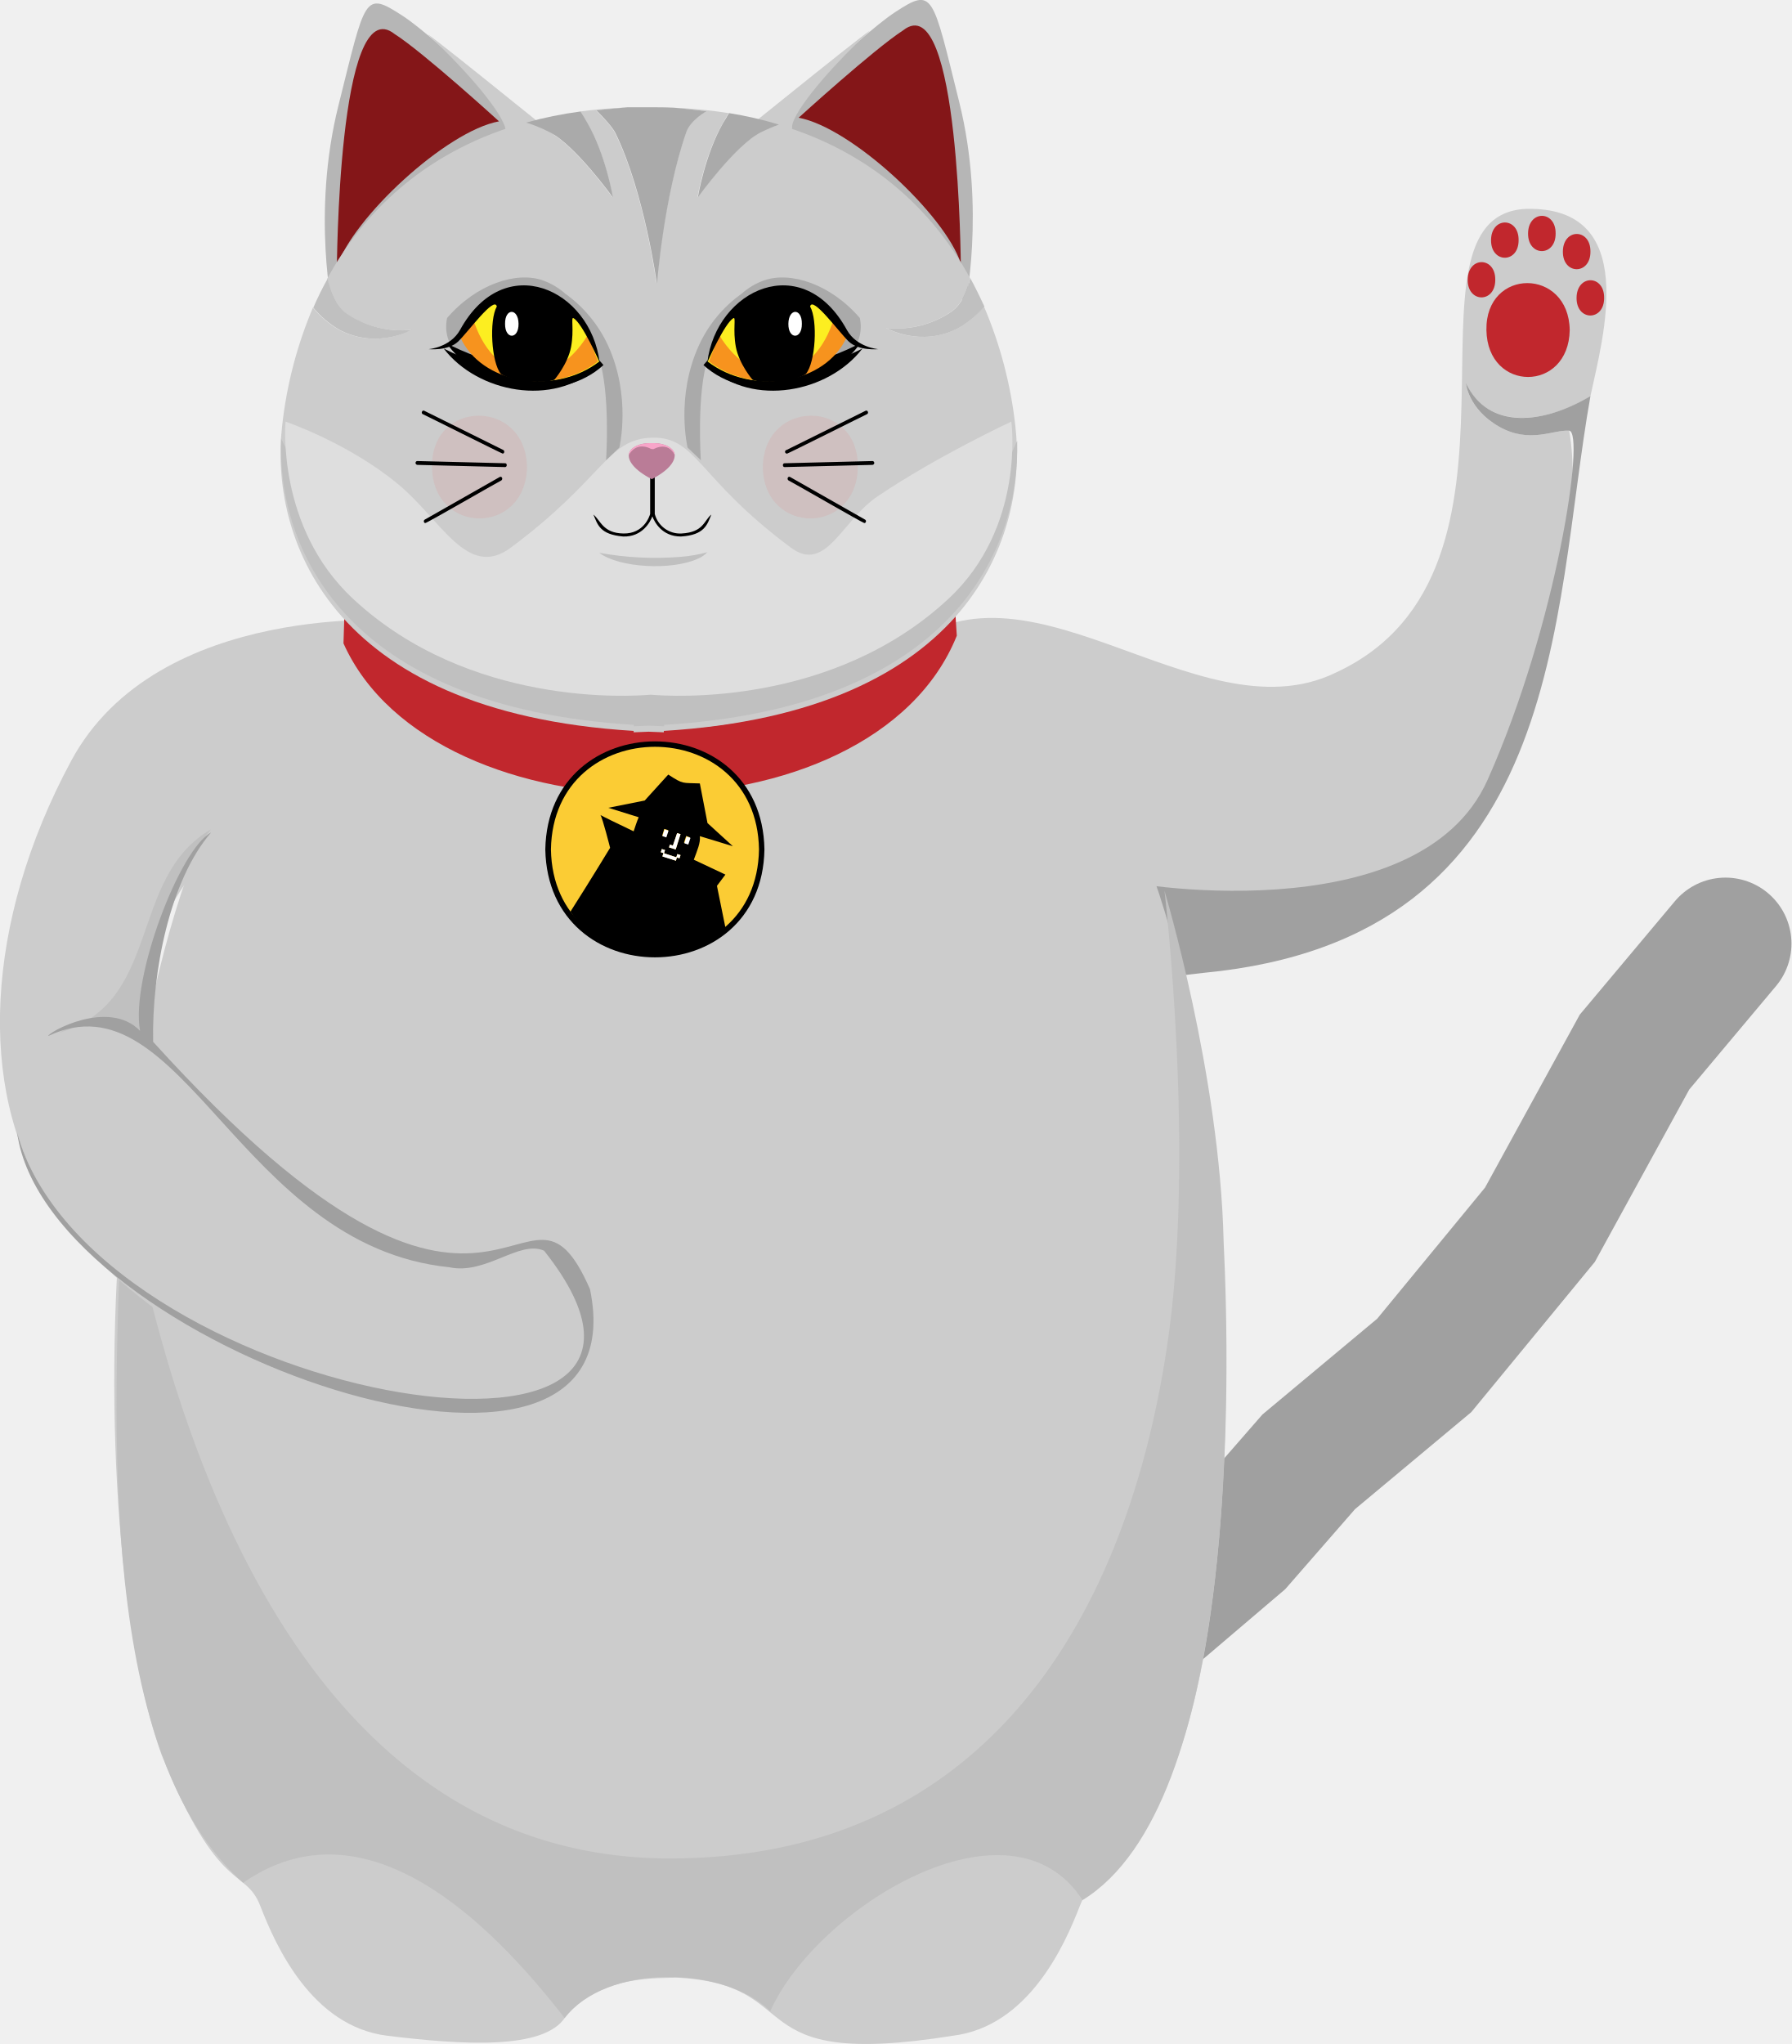
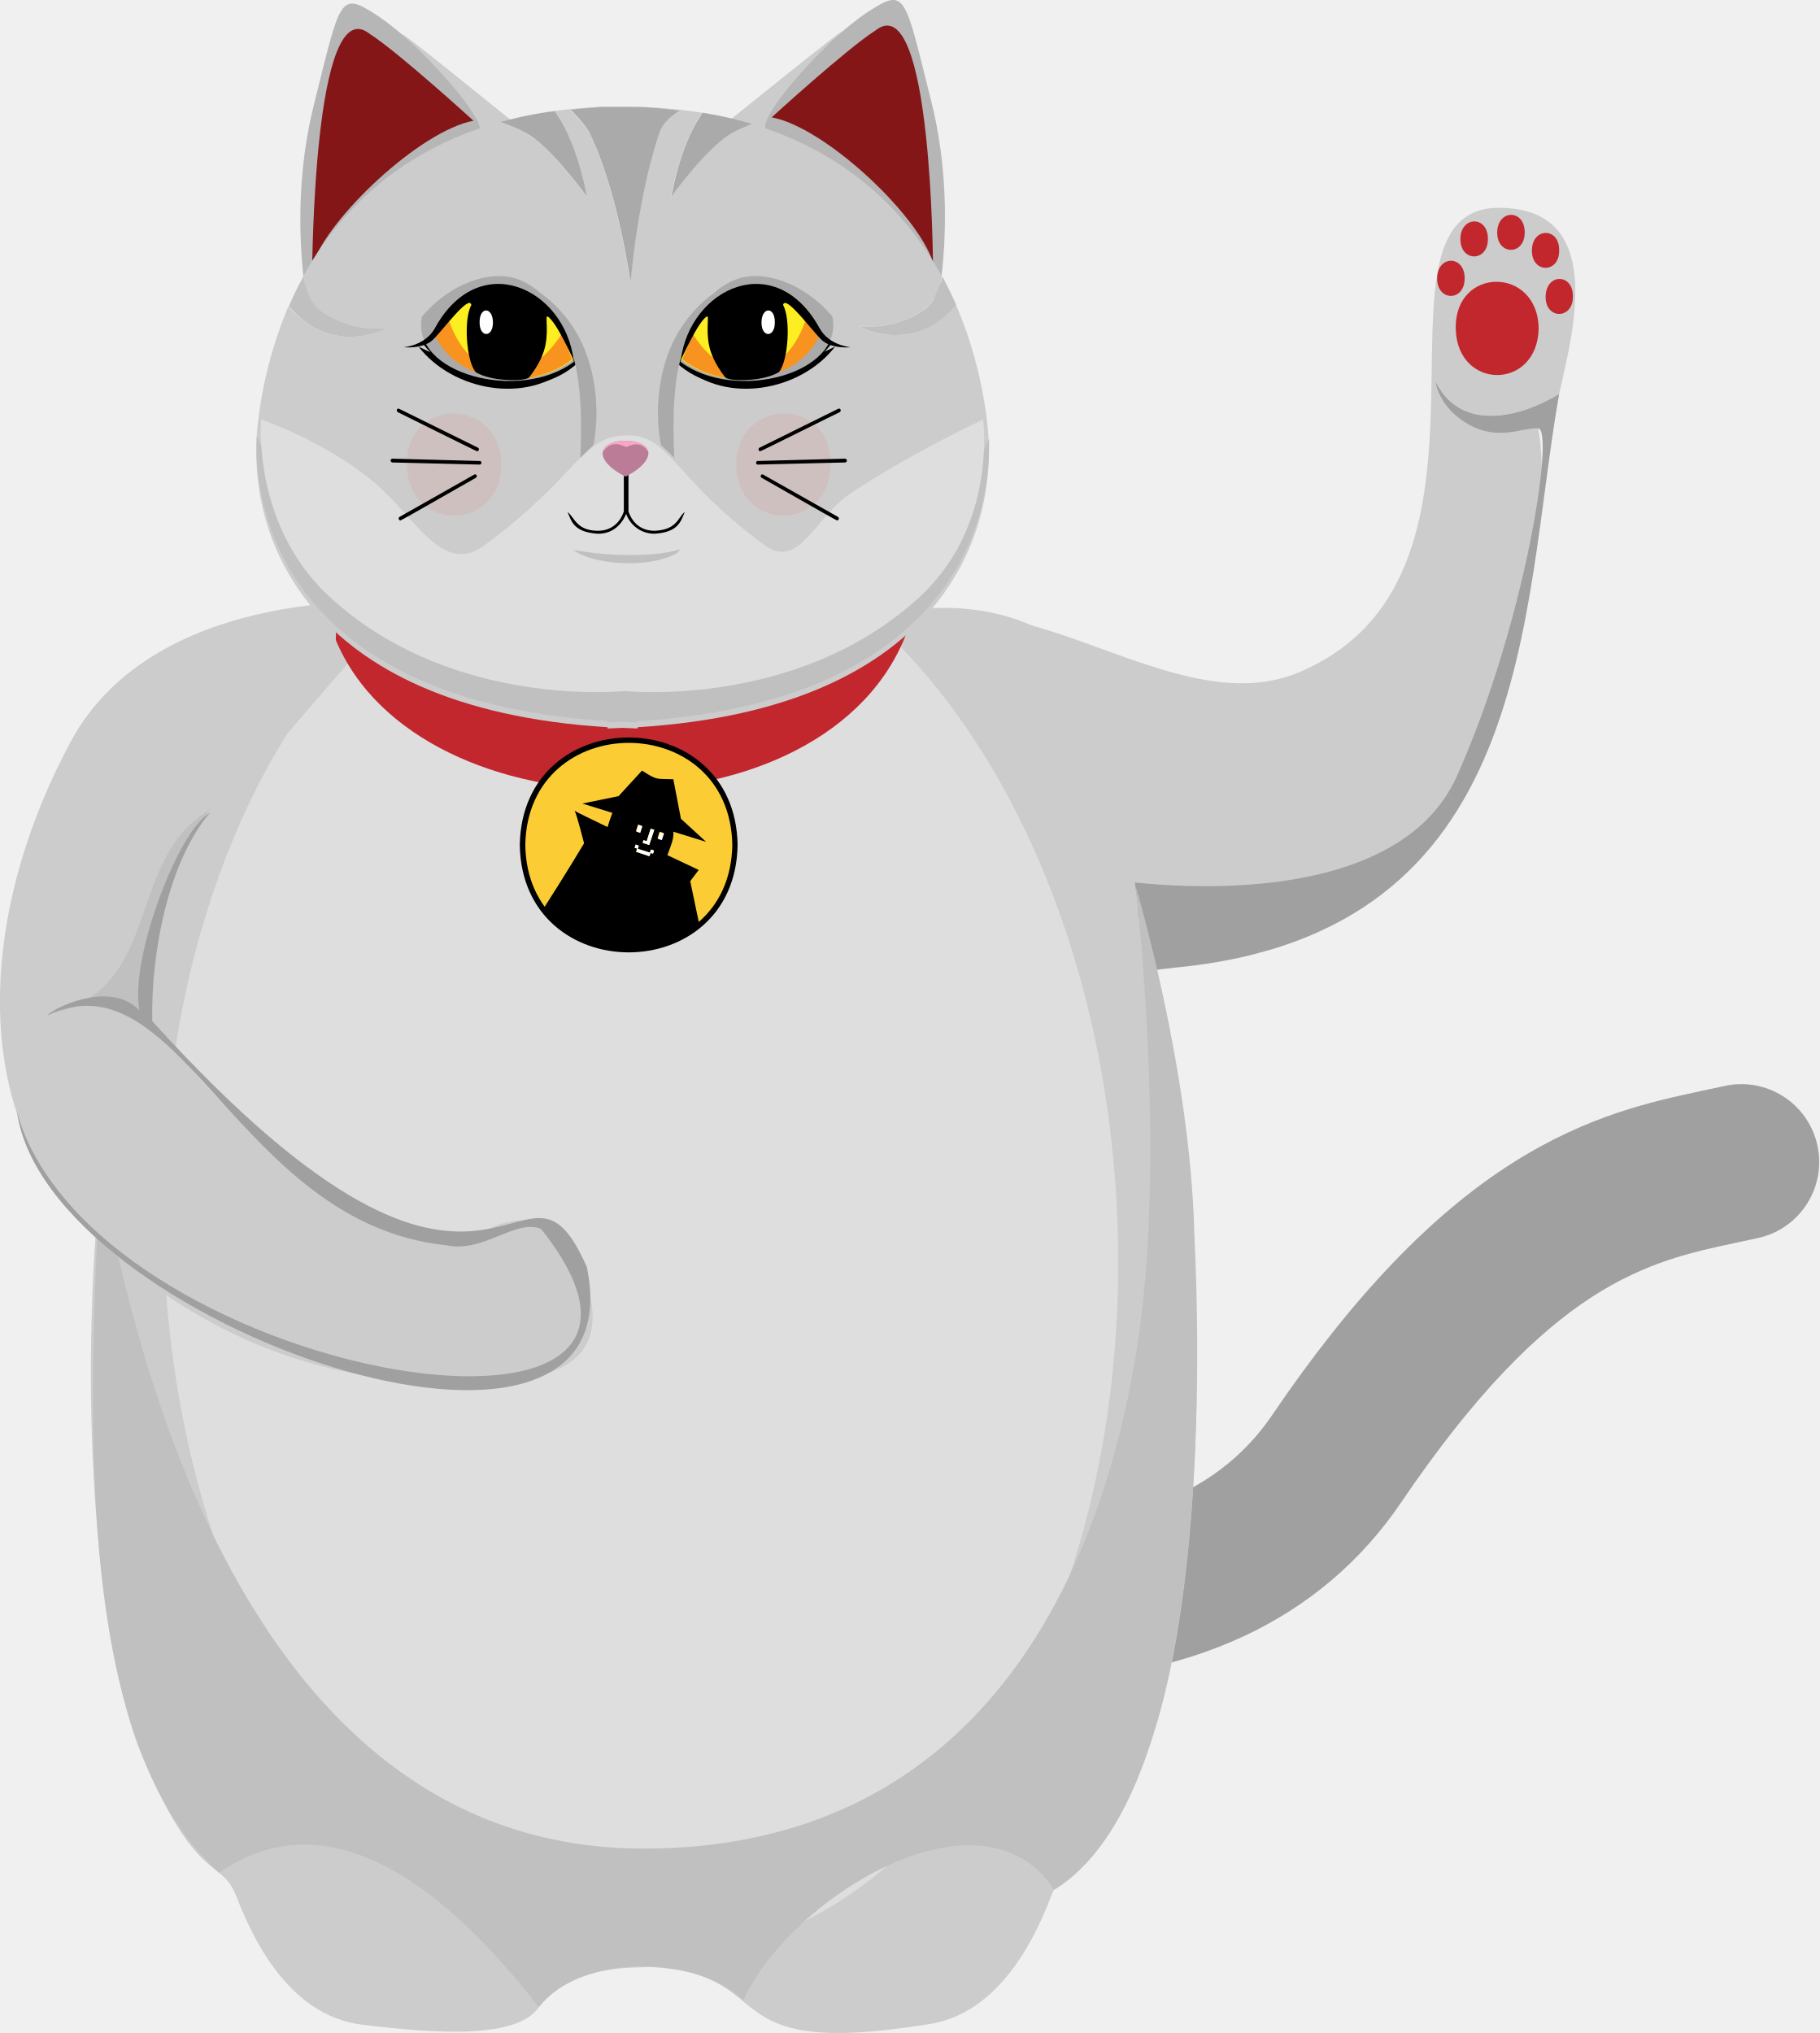
- <svg xmlns="http://www.w3.org/2000/svg" viewBox="0 0 890.3 1015.7">
+ <svg xmlns="http://www.w3.org/2000/svg" viewBox="0 0 860.3 961.4">
  <g id="tail">
-     <polyline points="411.9 909.9 479.8 872 547.7 824.1 615.6 766.3 650.4 726.4 707.8 678.5 765.3 608.6 812.3 522.8 857.5 468.9" style="fill: none;stroke: #a0a0a0;stroke-linecap: round;stroke-miterlimit: 10;stroke-width: 65.595px" />
+     <path d="M639.7,822.1c-10.6,0-21.5-.4-32.7-1.4-68.4-6-125.1-28.4-127.5-29.4a36.8,36.8,0,0,1,27.3-68.4c1.3.6,50.7,19.8,108.2,24.6,69.6,5.7,118.6-11.6,145.6-51.4,38-56,75.4-95.2,114.3-119.7,35.4-22.3,65.5-28.7,89.7-33.9l9.8-2.1a36.8,36.8,0,1,1,16.3,71.8L980,614.5c-41.2,8.8-87.8,18.7-158.4,122.9C783.7,793.2,721.3,822.1,639.7,822.1Z" transform="translate(-159.1 -26.8)" style="fill: #a0a0a0" />
  </g>
  <g id="wave_arm">
    <g>
      <g>
-         <path d="M879.8,112.7c-69.1,3.1,15.1,180-94.7,230.5-69.7,33.8-157.7-69.3-220.5-6.5,0,0-15.1-9.6-4.9,43.6s12.1,119.1,12.1,119.1,163.9-12.9,176.4-15.3l-9.6-25.3c133,34.6,173.9-177.2,162.6-235.9-8.1-.5-19.6,6.7-35-2.1s-16.3-21.6-16.3-21.6c10.8,23.6,39.3,20.4,61.9,6.5C918.1,176.3,936.6,111.3,879.8,112.7Z" transform="translate(-121.4 -8.9)" style="fill: #ccc" />
-         <path d="M849.9,199.2s1,12.8,16.3,21.6,26.9,1.6,35,2.1-6,96.1-40.5,173.5-183.8,51.2-182.8,49.7L607.6,442l3.6,62.8,108.6-12.5c180.4-17.3,172.6-177.4,192-286.6C888.6,219.6,861.1,222.9,849.9,199.2Z" transform="translate(-121.4 -8.9)" style="fill: #a0a0a0" />
+         <path d="M866.2,125.1c-65.4,3,14.3,170.4-89.6,218.2-66,32-149.4-65.6-208.8-6.2,0,0-14.3-9.1-4.6,41.3s11.4,112.7,11.4,112.7,155.2-12.2,167-14.4l-9.1-24c125.9,32.8,164.7-167.7,154-223.3-7.7-.5-18.6,6.3-33.2-2S837.9,207,837.9,207c10.2,22.3,37.1,19.3,58.5,6.1C902.5,185.3,920,123.8,866.2,125.1Z" transform="translate(-159.1 -26.8)" style="fill: #ccc" />
+         <path d="M837.9,207s.9,12.1,15.4,20.4,25.5,1.5,33.2,2-5.7,91-38.4,164.3-174,48.4-173.1,47l-66.4-3.9,3.4,59.4,102.7-11.8c170.8-16.3,163.4-167.9,181.7-271.3C874.6,226.3,848.4,229.4,837.9,207Z" transform="translate(-159.1 -26.8)" style="fill: #a0a0a0" />
      </g>
-       <path d="M901.5,172.9c-.5,31.1-40.9,31.1-41.4,0S901,141.8,901.5,172.9Z" transform="translate(-121.4 -8.9)" style="fill: #c1272d" />
-       <path d="M864.5,147.9c.1,11.7-13.8,11.7-13.7,0S864.6,136.3,864.5,147.9Z" transform="translate(-121.4 -8.9)" style="fill: #c1272d" />
-       <path d="M876.1,128.2c.1,11.7-13.8,11.7-13.7,0S876.2,116.6,876.1,128.2Z" transform="translate(-121.4 -8.9)" style="fill: #c1272d" />
-       <path d="M894.5,124.9c.1,11.7-13.8,11.7-13.7,0S894.6,113.3,894.5,124.9Z" transform="translate(-121.4 -8.9)" style="fill: #c1272d" />
-       <path d="M911.8,133.9c.1,11.7-13.8,11.7-13.7,0S911.9,122.3,911.8,133.9Z" transform="translate(-121.4 -8.9)" style="fill: #c1272d" />
-       <path d="M918.6,156.9c.1,11.7-13.8,11.7-13.7,0S918.7,145.3,918.6,156.9Z" transform="translate(-121.4 -8.9)" style="fill: #c1272d" />
+       <path d="M886.7,182.1c-.5,29.4-38.7,29.4-39.2,0S886.3,152.7,886.7,182.1Z" transform="translate(-159.1 -26.8)" style="fill: #c1272d" />
+       <path d="M851.7,158.4c.1,11.1-13.1,11.1-13,0S851.8,147.4,851.7,158.4Z" transform="translate(-159.1 -26.8)" style="fill: #c1272d" />
+       <path d="M862.7,139.8c.1,11-13.1,11-13,0S862.8,128.7,862.7,139.8Z" transform="translate(-159.1 -26.8)" style="fill: #c1272d" />
+       <path d="M880.1,136.7c.1,11-13.1,11-13,0S880.2,125.6,880.1,136.7Z" transform="translate(-159.1 -26.8)" style="fill: #c1272d" />
+       <path d="M896.4,145.2c.2,11-13,11-12.9,0S896.6,134.2,896.4,145.2Z" transform="translate(-159.1 -26.8)" style="fill: #c1272d" />
+       <path d="M902.9,167c.1,11-13.1,11-12.9,0S903,155.9,902.9,167Z" transform="translate(-159.1 -26.8)" style="fill: #c1272d" />
    </g>
  </g>
  <g id="body">
-     <g>
-       <path d="M457.3,991.6c66.8,3.2,29,46.2,137.6,28.9,37.5-4.6,55.5-44.7,63.1-64.4s20.5-4.6,49.1-75.5c42.5-117.8,34.7-470.2-86-544.5-37.5-28.6-165-7.3-172.6-9.9,0,0-131.6-16.4-160.9,9.9-120.5,74.5-128.5,426.5-86,544.5,28.7,70.9,41.6,55.8,49.2,75.5s25.6,59.8,63.1,64.4,77.9,7.1,88.4-9.2C419.4,989.5,451,992.2,457.3,991.6Z" transform="translate(-121.4 -8.9)" style="fill: #ccc" />
-       <path d="M729.5,625.7c-1.9-82.7-29.4-174.2-29.4-174.2s15.7,131.7,1.2,227c-21.5,142.1-95.7,253.9-246.9,253.9C273.3,932.4,207,727.6,183,592.7c-7,134.1-11.5,288.2,59.2,351.8C303.1,902.3,365,964,402,1011.7c20.8-27,78.9-26.3,102.2-3.4,22.7-51.1,119.2-110.9,155.2-55.2C736.6,905.7,732.9,695.7,729.5,625.7Z" transform="translate(-121.4 -8.9)" style="fill: silver" />
-     </g>
+     <path d="M687.8,398.3c-4.2-15.5-6-52.6-22.7-65.2C626.8,304.4,581,317,581,317l7,7.8c-49.4-7.6-124.5,4.3-130,2.4,0,0-124.7-15.6-152.3,9.3C191.6,407.1,184,740.3,224.2,851.9c27.2,67.2,39.4,52.9,46.6,71.5S295,980,330.5,984.3s73.7,6.8,83.7-8.7c16.2-20.5,46.1-18,52.1-18.6,63.2,3.1,27.4,43.7,130.2,27.3,35.5-4.3,52.5-42.2,59.7-60.9s19.4-4.3,46.6-71.5c28-77.7,32.9-263.4-5.5-392.6C698.3,457.9,690.7,409.1,687.8,398.3Z" transform="translate(-159.1 -26.8)" style="fill: #ccc" />
+     <ellipse cx="461.6" cy="611.9" rx="225.6" ry="340.6" transform="translate(-183.9 -7.3) rotate(-2.4)" style="fill: #dedede" />
+     <path d="M723.9,610.7c-1.8-78.3-27.8-164.9-27.8-164.9s14.8,124.7,1.2,214.9C676.9,795.1,606.7,901,463.5,901c-171.4,0-234.1-193.9-256.9-321.5-6.6,126.9-10.9,272.7,56.1,332.9,57.6-39.9,116.2,18.5,151.2,63.6,19.7-25.5,74.7-24.9,96.7-3.2,21.6-48.3,112.8-104.9,147-52.3C730.6,875.7,727.1,676.9,723.9,610.7Z" transform="translate(-159.1 -26.8)" style="fill: silver" />
    <g>
      <g>
-         <path d="M322.4,317.3s-122.6-10.4-165.7,69.8-46.2,163.5-12.4,216.1,103,96.5,176.7,102.4,104.9-4.2,94.5-45.1-35.9-38.3-54.8-27.8-76.9-18.4-116-53.8-48.2-58.5-48.2-58.5-2.6-31.5,9.1-59.1S322.4,317.3,322.4,317.3Z" transform="translate(-121.4 -8.9)" style="fill: #ccc" />
-         <path d="M150.6,522.1c51.8-14.8,34-76.9,75.7-101.1-26.4,31.4-31.5,65.8-31.7,104.7C185.3,509,161.2,516.2,150.6,522.1Z" transform="translate(-121.4 -8.9)" style="fill: silver" />
-         <path d="M414.6,649.5c-33.5-76.5-43.1,69.1-217.1-122.9-.7-34.9,8.4-80.5,28.8-104-15.4,7.9-40.1,72.3-35.3,98.5-15.9-16.2-46.1,1.1-45.6,2.6,66.4-31.5,94.8,104.2,199.2,114.9,18.2,4,34.9-13.7,47.2-8.2,102.7,129.5-225.4,74.4-261.9-58.7C144.5,678.7,441.7,779.7,414.6,649.5Z" transform="translate(-121.4 -8.9)" style="fill: #a0a0a0" />
+         <path d="M349.3,311.6s-116.1-9.8-156.8,66-43.8,154.8-11.7,204.6,97.5,91.4,167.2,97,99.3-4,89.5-42.8-34-36.2-51.9-26.2-72.8-17.5-109.8-51-45.6-55.4-45.6-55.4-2.5-29.8,8.6-55.9S349.3,311.6,349.3,311.6Z" transform="translate(-159.1 -26.8)" style="fill: #ccc" />
+         <path d="M186.8,505.4c48.9-13.9,32.1-72.8,71.6-95.7-25,29.8-29.9,62.3-30.1,99.2C219.5,493.1,196.7,499.8,186.8,505.4Z" transform="translate(-159.1 -26.8)" style="fill: silver" />
+         <path d="M436.6,626c-31.7-72.4-40.8,65.4-205.5-116.3-.7-33.1,8-76.2,27.3-98.5-14.6,7.5-38,68.5-33.4,93.3-15.1-15.3-43.7,1-43.2,2.4,62.8-29.7,89.7,98.7,188.5,108.8,17.3,3.8,33.1-12.9,44.7-7.7,97.2,122.5-213.3,70.4-247.9-55.6C181,653.6,462.3,749.3,436.6,626Z" transform="translate(-159.1 -26.8)" style="fill: #a0a0a0" />
      </g>
-       <path d="M410.6,279.1Zm0,0Z" transform="translate(-121.4 -8.9)" />
+       <path d="M432.8,275.4h0Zm0,0Z" transform="translate(-159.1 -26.8)" />
    </g>
  </g>
  <g id="head">
-     <path d="M450.6,384.6Z" transform="translate(-121.4 -8.9)" style="fill: #b6b6b6" />
-     <path d="M293.1,296.8l-1,31.8c44.7,99.9,262.5,101.2,304.8-3.8L595,295.4C540.9,399.5,354.2,393.1,293.1,296.8Z" transform="translate(-121.4 -8.9)" style="fill: #c1272d" />
+     <path d="M459.9,382.5Z" transform="translate(-159.1 -26.8)" style="fill: #b6b6b6" />
+     <path d="M318.7,299.3l-.8,30.2c39.6,94.5,232.5,95.7,270-3.6l-1.7-27.8C538.3,396.6,372.9,390.5,318.7,299.3Z" transform="translate(-159.1 -26.8)" style="fill: #c1272d" />
    <g>
-       <path d="M286.9,163.8s-10.8-48.6,2.7-102.5,12.6-57.1,31.8-44.6,66.1,60,66.1,60C346.9,68.7,296.1,128.5,286.9,163.8Z" transform="translate(-121.4 -8.9)" style="fill: #b6b6b6" />
-       <path d="M288.8,141.6c.1,3.9.2-138.4,28.7-115.8,14.3,9.1,51.9,43.4,51.9,43.4C343.1,74,296.5,117.4,288.8,141.6Z" transform="translate(-121.4 -8.9)" style="fill: #841618" />
-       <path d="M396.9,76s-21.7,11.8-26.7,14.1,4.5-10.9,2.1-18.3c-3.4-10.3-23.9-32.6-36.7-44.2S396.9,76,396.9,76Z" transform="translate(-121.4 -8.9)" style="fill: #ccc" />
-       <path d="M600.8,162.1s10.7-48.7-2.7-102.5S585.4,2.4,566.3,14.9,500.2,75,500.2,75C540.8,67,591.6,126.8,600.8,162.1Z" transform="translate(-121.4 -8.9)" style="fill: #b6b6b6" />
-       <path d="M598.9,139.8c-.1,4-.3-138.4-28.7-115.8-14.3,9.2-51.9,43.4-51.9,43.4C544.6,72.3,591.1,115.7,598.9,139.8Z" transform="translate(-121.4 -8.9)" style="fill: #841618" />
-       <path d="M490.7,74.2s21.8,11.9,26.7,14.2-4.4-10.9-2-18.4c3.4-10.3,23.8-32.5,36.7-44.2S490.7,74.2,490.7,74.2Z" transform="translate(-121.4 -8.9)" style="fill: #ccc" />
+       <path d="M305,173.5s-10.2-46.1,2.5-97,12-54.1,30.1-42.3S400.2,91,400.2,91C361.7,83.5,313.7,140.1,305,173.5Z" transform="translate(-159.1 -26.8)" style="fill: #b6b6b6" />
+       <path d="M306.7,152.4c.2,3.8.3-131,27.2-109.6C347.5,51.5,383,83.9,383,83.9,358.1,88.5,314.1,129.6,306.7,152.4Z" transform="translate(-159.1 -26.8)" style="fill: #841618" />
+       <path d="M409.1,90.4s-20.6,11.1-25.2,13.3,4.2-10.3,1.9-17.4c-3.2-9.7-22.6-30.7-34.8-41.8S409.1,90.4,409.1,90.4Z" transform="translate(-159.1 -26.8)" style="fill: #ccc" />
+       <path d="M602.1,171.8s10.2-46-2.6-97-11.9-54.1-30.1-42.3-62.5,56.9-62.5,56.9C545.3,81.8,593.4,138.4,602.1,171.8Z" transform="translate(-159.1 -26.8)" style="fill: #b6b6b6" />
+       <path d="M600.3,150.8c-.1,3.7-.2-131-27.2-109.6C559.6,49.8,524,82.3,524,82.3,548.9,86.8,592.9,127.9,600.3,150.8Z" transform="translate(-159.1 -26.8)" style="fill: #841618" />
+       <path d="M497.9,88.7s20.6,11.2,25.3,13.4-4.3-10.4-1.9-17.4c3.2-9.8,22.5-30.8,34.7-41.8S497.9,88.7,497.9,88.7Z" transform="translate(-159.1 -26.8)" style="fill: #ccc" />
    </g>
-     <path d="M610.4,161.2a46.4,46.4,0,0,1-12.7,10.7c-18.9,9.9-35.9,0-35.9,0a48.6,48.6,0,0,0,32.3-8.1c4.8-3.3,7.7-9.5,9.4-16.7-19.4-35.3-50.7-63.1-95.2-76.3a91.2,91.2,0,0,0-8.9,3.8C486.8,80.9,468,107,468,107s3.5-21.1,12.6-36.9l2.9-5a238.6,238.6,0,0,0-27.7-2.7c8.3.7,16.5,1.8,16.5,1.8s-7.8,4.2-9.9,10.3c-11.4,32.4-14.7,75.7-14.7,75.7s-6.1-45.8-20.7-75.3c-1.9-3.8-9.3-11.1-9.3-11.1l15.4-1.5c-8.1.3-15.9,1-23.3,2,1.1,1.7,2.2,3.7,3.5,5.8,9.1,15.8,12.5,36.9,12.5,36.9S407,80.9,394.4,74.6a76.3,76.3,0,0,0-11.7-4.8C336.3,82.7,303.8,111,284,147.4c1.7,7.4,4.6,13.9,9.5,17.3a48.6,48.6,0,0,0,32.3,8.1s-17,9.9-35.9,0a48.9,48.9,0,0,1-13-11,209.6,209.6,0,0,0-15.3,58.8c-6.1,53,21.1,142.1,174.7,151.5v.7l7.5-.3,7.5.3v-.7c153.6-9.4,180.8-98.5,174.7-151.5A209.7,209.7,0,0,0,610.4,161.2Z" transform="translate(-121.4 -8.9)" style="fill: #ccc" />
-     <path d="M501.3,431c-1.2,71.5-107.6,71.5-108.9,0C393.7,359.4,500.1,359.4,501.3,431Z" transform="translate(-121.4 -8.9)" />
-     <path d="M498.6,431c-1.1,68-102.3,68-103.4,0C396.3,363,497.5,363,498.6,431Z" transform="translate(-121.4 -8.9)" style="fill: #fbcc34" />
-     <path d="M419.7,413.8h0Z" transform="translate(-121.4 -8.9)" />
-     <path d="M398.5,475.8h0Z" transform="translate(-121.4 -8.9)" />
-     <path d="M481.9,443.5l-15.7-7.4c1.7-4.6,3.4-8.4,3-11.7l16.4,5L473,417.9l-3.8-19.7c-8.9-.4-8,.6-15.7-4.4l-11.7,12.9-18.1,3.6,15.1,4.7c-.9,2.1-1.8,4.9-2.5,7-8.6-4.1-15.3-7.4-16.5-8.1,1.1,1.6,4.8,16.3,4.8,16.3s-9.7,16-19.7,31.7c15.3,24.5,56.7,28.4,77,7.9l-4.2-20.7Zm-30.4-22.7,2,.6-1.1,3.3-1.9-.6Zm7.6,14.6-1.3-.4-.5,1.6-6.7-2.2.5-1.6-1.3-.4.5-1.6,1.6.5-.5,1.6,6.1,2,.5-1.6,1.6.5Zm-1.5-5.7-.4,1.3-3.3-1,.4-1.4,1.5.5,2.1-6.2,1.7.5Zm5.6-1.5-1.9-.6,1.1-3.3,1.9.7Z" transform="translate(-121.4 -8.9)" />
-     <path d="M455.8,429.1l-1.5-.5-.4,1.4,3.3,1,2.4-7.6-1.7-.5Z" transform="translate(-121.4 -8.9)" style="fill: #fff" />
-     <rect x="450.2" y="421.7" width="3.5" height="2.05" transform="translate(-211.5 712.4) rotate(-71.9)" style="fill: #fff" />
-     <rect x="461.1" y="425.3" width="3.5" height="2.05" transform="translate(-207.4 725.2) rotate(-71.9)" style="fill: #fff" />
-     <polygon points="336.1 426 330 424 330.5 422.4 328.9 421.9 328.4 423.5 329.7 423.9 329.2 425.6 335.9 427.7 336.4 426.1 337.7 426.5 338.2 424.9 336.6 424.4 336.1 426" style="fill: #fff" />
+     <path d="M611.2,171a46.8,46.8,0,0,1-12.1,10.1c-17.8,9.4-33.9,0-33.9,0a46.1,46.1,0,0,0,30.5-7.7c4.6-3,7.3-8.9,8.9-15.7-18.3-33.5-47.9-59.7-90.1-72.3-2.6,1-5.4,2.2-8.4,3.7-11.9,5.9-29.7,30.6-29.7,30.6s3.3-20,11.9-34.9c1-1.7,1.9-3.3,2.8-4.7a214.9,214.9,0,0,0-26.3-2.6c7.9.6,15.7,1.6,15.7,1.6s-7.4,4-9.4,9.8c-10.8,30.7-13.9,71.7-13.9,71.7s-5.8-43.3-19.6-71.3c-1.8-3.6-8.9-10.5-8.9-10.5s6.9-.8,14.6-1.4a217.1,217.1,0,0,0-22,1.9l3.3,5.5c8.6,14.9,11.9,34.9,11.9,34.9S418.7,95,406.8,89.1a69.2,69.2,0,0,0-11.1-4.6c-44,12.2-74.7,39-93.5,73.4,1.6,7.1,4.4,13.2,9,16.4a45.9,45.9,0,0,0,30.6,7.6s-16.1,9.4-33.9,0a45.4,45.4,0,0,1-12.4-10.3A201.2,201.2,0,0,0,281,227.3c-5.8,50.1,20,134.4,165.4,143.4v.6l7.1-.3,7.1.3v-.6c145.4-9,171.2-93.3,165.4-143.4A198.8,198.8,0,0,0,611.2,171Z" transform="translate(-159.1 -26.8)" style="fill: #ccc" />
+     <path d="M507.9,426.4c-1.1,67.7-101.9,67.7-103,0C406,358.6,506.8,358.6,507.9,426.4Z" transform="translate(-159.1 -26.8)" />
+     <path d="M505.4,426.4c-1.1,64.3-96.9,64.3-97.9,0C408.6,362,504.3,362,505.4,426.4Z" transform="translate(-159.1 -26.8)" style="fill: #fbcc34" />
+     <path d="M430.6,410.1h0Z" transform="translate(-159.1 -26.8)" />
+     <path d="M410.6,468.8h0Z" transform="translate(-159.1 -26.8)" />
+     <path d="M489.5,438.2l-14.8-7c1.6-4.4,3.2-7.9,2.8-11.1l15.5,4.8L481.1,414l-3.6-18.7c-8.4-.3-7.5.6-14.8-4.1l-11.1,12.1-17.1,3.5,14.2,4.4c-.8,2.1-1.7,4.6-2.3,6.7-8.2-3.9-14.5-7-15.6-7.7,1,1.5,4.5,15.4,4.5,15.4s-9.1,15.2-18.7,30.1c14.5,23.1,53.7,26.8,73,7.4l-4.1-19.6Zm-28.7-21.5,1.8.6-1,3.1-1.8-.6Zm7.1,13.8-1.2-.3-.5,1.5-6.3-2.1.5-1.5-1.2-.4.5-1.5,1.4.5-.4,1.5,5.7,1.9.5-1.5,1.5.5Zm-1.4-5.4-.4,1.3-3.1-1,.4-1.3,1.5.5,1.9-5.9,1.7.5Zm5.4-1.3-1.9-.6,1-3.1,1.9.6Z" transform="translate(-159.1 -26.8)" />
+     <path d="M464.9,424.6l-1.5-.5-.4,1.3,3.1,1,2.4-7.2-1.7-.5Z" transform="translate(-159.1 -26.8)" style="fill: #fff" />
+     <rect x="459.6" y="417.6" width="3.3" height="1.94" transform="translate(-238.8 700.4) rotate(-71.9)" style="fill: #fff" />
+     <rect x="469.8" y="420.9" width="3.3" height="1.94" transform="translate(-234.9 712.5) rotate(-71.9)" style="fill: #fff" />
+     <polygon points="307.4 403.2 301.6 401.4 302.1 399.9 300.6 399.4 300.1 400.9 301.3 401.3 300.8 402.8 307.1 404.9 307.7 403.3 308.8 403.7 309.3 402.2 307.8 401.7 307.4 403.2" style="fill: #fff" />
    <g>
-       <path d="M427.2,74.9c14.5,29.5,20.7,75.3,20.7,75.3s3.3-43.3,14.6-75.7c2.2-6.1,10-10.3,10-10.3s-8.3-1.1-16.5-1.8c-4-.2-8-.2-12-.2H433.2l-15.4,1.5S425.3,71.1,427.2,74.9Z" transform="translate(-121.4 -8.9)" style="fill: #aaa" />
-       <path d="M426,107s-3.5-21.1-12.6-36.9c-1.2-2.1-2.4-4.1-3.5-5.8a198.3,198.3,0,0,0-27,5.5,76.3,76.3,0,0,1,11.7,4.8C407.2,80.9,426,107,426,107Z" transform="translate(-121.4 -8.9)" style="fill: #aaa" />
-       <path d="M468.2,107S487,80.9,499.6,74.6a91.2,91.2,0,0,1,8.9-3.8,187.2,187.2,0,0,0-24.8-5.7c-.9,1.6-1.9,3.2-3,5C471.7,85.9,468.2,107,468.2,107Z" transform="translate(-121.4 -8.9)" style="fill: #aaa" />
-       <path d="M290.1,172.8c18.9,9.9,35.9,0,35.9,0a48.6,48.6,0,0,1-32.3-8.1c-4.9-3.4-7.9-9.9-9.5-17.3a160.1,160.1,0,0,0-7.1,14.4A48.9,48.9,0,0,0,290.1,172.8Z" transform="translate(-121.4 -8.9)" style="fill: silver" />
-       <path d="M594.2,163.8a48.6,48.6,0,0,1-32.3,8.1s17.1,9.9,35.9,0a48.3,48.3,0,0,0,12.8-10.7c-2.2-4.8-4.5-9.5-7-14.1C601.9,154.3,599,160.5,594.2,163.8Z" transform="translate(-121.4 -8.9)" style="fill: silver" />
-       <path d="M450.2,348c-104.3,2.9-162.9-65.7-189.1-121.2-2,53.5,30.3,133.4,175.3,142.3v.7l7.6-.3,7.5.3v-.7c144-8.8,176.9-87.7,175.4-141.2C603.4,281.2,558.4,345,450.2,348Z" transform="translate(-121.4 -8.9)" style="fill: silver" />
-       <path d="M624,218.4s-36.6,17-66.4,37.1c-17.9,12-25.7,38.6-43.2,25.5-46.7-34.7-46.8-55.3-69.1-54.6s-23.4,19.9-70,54.6c-21.6,16.1-34.5-13.6-55.8-31.3-24.7-20.6-56.2-31.3-56.2-31.3s-4.8,52.4,33.6,88.1c57.7,53.7,138,48.5,147.9,47.6,9.9.9,90.2,6.1,147.9-47.6C631.2,270.8,624,218.4,624,218.4Z" transform="translate(-121.4 -8.9)" style="fill: #dedede" />
+       <path d="M437.7,89.3c13.8,28,19.6,71.3,19.6,71.3s3.2-41,13.9-71.7c2.1-5.8,9.4-9.8,9.4-9.8s-7.8-1-15.6-1.6c-3.7-.2-7.5-.2-11.4-.2H443.5c-7.7.6-14.6,1.4-14.6,1.4S436,85.7,437.7,89.3Z" transform="translate(-159.1 -26.8)" style="fill: #aaa" />
+       <path d="M436.6,119.7s-3.3-20-11.8-34.9c-1.2-2-2.3-3.9-3.4-5.5a181.1,181.1,0,0,0-25.6,5.2,69.2,69.2,0,0,1,11.1,4.6C418.8,95,436.6,119.7,436.6,119.7Z" transform="translate(-159.1 -26.8)" style="fill: #aaa" />
+       <path d="M476.6,119.7S494.4,95,506.3,89.1a74.5,74.5,0,0,1,8.4-3.7,182.1,182.1,0,0,0-23.4-5.3l-2.9,4.7C479.8,99.7,476.6,119.7,476.6,119.7Z" transform="translate(-159.1 -26.8)" style="fill: #aaa" />
+       <path d="M308,181.9c17.8,9.4,34,0,34,0a45.9,45.9,0,0,1-30.6-7.6c-4.7-3.2-7.4-9.3-9-16.4a144.5,144.5,0,0,0-6.7,13.7C299.5,175.9,303.6,179.6,308,181.9Z" transform="translate(-159.1 -26.8)" style="fill: silver" />
+       <path d="M595.9,173.4a46.4,46.4,0,0,1-30.6,7.7s16.1,9.4,34,0a46.4,46.4,0,0,0,12-10.1c-2-4.5-4.2-9-6.5-13.3C603.2,164.5,600.4,170.4,595.9,173.4Z" transform="translate(-159.1 -26.8)" style="fill: silver" />
+       <path d="M459.6,347.8c-98.8,2.8-154.3-62.1-179.1-114.7-1.9,50.6,28.7,126.3,166,134.7v.6l7.1-.2,7.2.2v-.6c136.3-8.4,167.4-83,166-133.6C604.6,284.6,562,344.9,459.6,347.8Z" transform="translate(-159.1 -26.8)" style="fill: silver" />
+       <path d="M624,225.2s-34.6,16.1-62.8,35c-17,11.4-24.3,36.6-40.9,24.2-44.2-32.8-44.3-52.3-65.4-51.7s-22.1,18.9-66.3,51.7c-20.4,15.3-32.6-12.8-52.7-29.6-23.4-19.6-53.3-29.6-53.3-29.6s-4.5,49.5,31.9,83.4c54.6,50.8,130.6,45.8,140,45,9.3.8,85.3,5.8,140-45C630.8,274.7,624,225.2,624,225.2Z" transform="translate(-159.1 -26.8)" style="fill: #dedede" />
    </g>
-     <path d="M460.1,274a13,13,0,0,1-13.3-9.7v-19a.8.8,0,0,0-1.3-.5c-.3-.5-.6-.4-1,.5v19c-.3,1.1-3.1,9.9-13.3,9.7s-11.2-6.4-14.9-9.4c2.1,4.9,3.1,9.9,14.8,10.9,9.5.3,13.5-7.3,14.5-10,1,2.6,4.6,10,14.2,10,11.7-.7,13.1-5.9,15.1-10.9C471.2,267.6,471.1,273.4,460.1,274Z" transform="translate(-121.4 -8.9)" />
+     <path d="M468.9,277.8c-9.7.2-12.3-8.2-12.6-9.2v-18c0-.7-.8-.8-1.2-.5s-.6-.3-1,.5v18c-.3,1-2.9,9.4-12.6,9.2s-10.6-6.1-14-8.9c1.9,4.6,2.9,9.4,14,10.3,9,.3,12.7-6.9,13.7-9.4a14.1,14.1,0,0,0,13.4,9.4c11.1-.7,12.4-5.6,14.3-10.3C479.5,271.7,479.3,277.2,468.9,277.8Z" transform="translate(-159.1 -26.8)" />
    <g>
-       <path d="M445.3,247c9.2-4.7,12-9.6,11.3-12.7s-5.4-5.2-10.2-5.2h-2.1c-4.9,0-9.5,2-10.3,5.2s2.2,8,11.3,12.7Z" transform="translate(-121.4 -8.9)" style="fill: #ba7c97" />
-       <path d="M446.1,232.1c9.1-4.7,11.2,5.3,10.5,2.2s-5.4-5.2-10.2-5.2h-2.1c-4.9,0-9.5,2-10.3,5.2s1.9-7,11-2.3Z" transform="translate(-121.4 -8.9)" style="fill: #f8a5c9" />
+       <path d="M454.9,252.2c8.7-4.4,11.4-9.1,10.7-12s-5.1-4.9-9.7-4.9h-2c-4.6,0-8.9,1.9-9.7,4.9s2,7.6,10.7,12Z" transform="translate(-159.1 -26.8)" style="fill: #ba7c97" />
+       <path d="M455.6,238.1c8.7-4.4,10.7,5,10,2.1s-5.1-4.9-9.7-4.9h-2c-4.6,0-8.9,1.9-9.7,4.9s1.8-6.6,10.4-2.2Z" transform="translate(-159.1 -26.8)" style="fill: #f8a5c9" />
    </g>
    <g>
-       <path d="M383.3,241c-.6,34-46.7,34-47.2,0S382.7,206.9,383.3,241Z" transform="translate(-121.4 -8.9)" style="fill: #d2b3b3;opacity: 0.5" />
-       <path d="M371.2,234.3c-.4,0-39.3-19.5-39.7-19.6a.9.9,0,0,1-.4-1.2.8.8,0,0,1,1.1-.5l39.3,19.5C372.3,232.9,372.1,234.3,371.2,234.3Z" transform="translate(-121.4 -8.9)" />
-       <path d="M372.4,241l-43.6-1.1a1,1,0,0,1-.9-1,.9.9,0,0,1,.9-.9l43.7,1.1C373.5,239.1,373.5,241,372.4,241Z" transform="translate(-121.4 -8.9)" />
-       <path d="M332.8,268.8c-.8.1-1.1-1.3-.3-1.7l37.3-21.2a.8.8,0,0,1,1.1.4,1.1,1.1,0,0,1-.3,1.3C370.1,247.7,333.4,268.9,332.8,268.8Z" transform="translate(-121.4 -8.9)" />
+       <path d="M396.2,246.5c-.5,32.2-44.2,32.2-44.7,0S395.7,214.3,396.2,246.5Z" transform="translate(-159.1 -26.8)" style="fill: #d2b3b3;opacity: 0.5" />
+       <path d="M384.7,240.2c-.4,0-37.2-18.4-37.5-18.5a1,1,0,0,1-.4-1.2.7.7,0,0,1,1-.4l37.3,18.4A.9.9,0,0,1,384.7,240.2Z" transform="translate(-159.1 -26.8)" />
+       <path d="M385.9,246.5l-41.3-1a1,1,0,0,1-.8-.9.9.9,0,0,1,.8-.9l41.4,1.1C387,244.8,387,246.5,385.9,246.5Z" transform="translate(-159.1 -26.8)" />
+       <path d="M348.5,272.9a.9.9,0,0,1-.4-1.7l35.3-20a.8.8,0,0,1,1.1.4.9.9,0,0,1-.3,1.1C383.7,252.9,349,272.9,348.5,272.9Z" transform="translate(-159.1 -26.8)" />
    </g>
    <g>
-       <path d="M500.5,241c.6,34,46.7,34,47.2,0S501.1,206.9,500.5,241Z" transform="translate(-121.4 -8.9)" style="fill: #d2b3b3;opacity: 0.5" />
-       <path d="M512.6,234.3c.4,0,39.3-19.5,39.7-19.6a.9.9,0,0,0,.4-1.2.8.8,0,0,0-1.1-.5l-39.3,19.5A.9.9,0,0,0,512.6,234.3Z" transform="translate(-121.4 -8.9)" />
-       <path d="M511.3,241l43.7-1.1a1,1,0,0,0,.9-1c-.1-.5-.4-.9-.9-.9l-43.7,1.1C510.2,239.1,510.2,241,511.3,241Z" transform="translate(-121.4 -8.9)" />
-       <path d="M550.9,268.8c.9.1,1.2-1.3.4-1.7L514,245.9a.8.8,0,0,0-1.1.4,1.1,1.1,0,0,0,.3,1.3C513.7,247.7,550.4,268.9,550.9,268.8Z" transform="translate(-121.4 -8.9)" />
+       <path d="M507.2,246.5c.5,32.2,44.2,32.2,44.7,0S507.7,214.3,507.2,246.5Z" transform="translate(-159.1 -26.8)" style="fill: #d2b3b3;opacity: 0.5" />
+       <path d="M518.6,240.2c.4,0,37.2-18.4,37.6-18.5a1,1,0,0,0,.4-1.2.8.8,0,0,0-1.1-.4l-37.2,18.4A.9.9,0,0,0,518.6,240.2Z" transform="translate(-159.1 -26.8)" />
+       <path d="M517.4,246.5l41.4-1a1,1,0,0,0,.8-.9c-.1-.5-.4-.9-.9-.9l-41.3,1.1C516.4,244.8,516.4,246.5,517.4,246.5Z" transform="translate(-159.1 -26.8)" />
+       <path d="M554.9,272.9a.9.9,0,0,0,.4-1.7l-35.4-20a.7.7,0,0,0-1,.4.8.8,0,0,0,.3,1.1C519.7,252.9,554.4,272.9,554.9,272.9Z" transform="translate(-159.1 -26.8)" />
    </g>
-     <path d="M419.2,283.6a156.3,156.3,0,0,0,40.5,2,70,70,0,0,0,13.2-2.3,12.9,12.9,0,0,1-4.6,3.2c-13,6-39.2,4.6-49.1-2.9Z" transform="translate(-121.4 -8.9)" style="fill: silver" />
+     <path d="M430.2,286.8a144.5,144.5,0,0,0,38.4,2,63.2,63.2,0,0,0,12.4-2.3,9.6,9.6,0,0,1-4.3,3.1c-12.3,5.7-37.2,4.4-46.5-2.8Z" transform="translate(-159.1 -26.8)" style="fill: silver" />
  </g>
  <g id="closed_eyes">
    <g>
-       <path d="M474.1,191.6c25.7,8.3,52.4,2.3,75.9-9.5-17,22.1-54.5,29-75.9,9.5Z" transform="translate(-121.4 -8.9)" />
-       <path d="M417.8,191.6c-25.7,8.3-52.4,2.3-75.9-9.5,17,22.1,54.5,29,75.9,9.5Z" transform="translate(-121.4 -8.9)" />
+       <path d="M482.1,199.8c24.4,7.8,49.7,2.1,71.9-9.1-16.1,21-51.6,27.6-71.9,9.1Z" transform="translate(-159.1 -26.8)" />
+       <path d="M428.9,199.8c-24.4,7.8-49.6,2.1-71.9-9.1,16.2,21,51.6,27.6,71.9,9.1Z" transform="translate(-159.1 -26.8)" />
    </g>
  </g>
-   <path d="M423.5,180.4a65.1,65.1,0,0,0-21.1-25.5,34.5,34.5,0,0,0-11.3-6.7c-13-4.5-32.8,1.7-47.5,18.7-6.1,28.9,48.9,43.1,75.9,22.8l-.6-3.3c6,17.5,3.7,51.2,3.7,51.2l6.6-6.3S435.3,206,423.5,180.4Z" transform="translate(-121.4 -8.9)" style="fill: #aaa" />
-   <path d="M468.8,180.4a64.3,64.3,0,0,1,21.1-25.5,33.5,33.5,0,0,1,11.3-6.7c13-4.5,32.8,1.7,47.5,18.7,6.1,28.9-48.9,43.1-75.9,22.8l.6-3.3c-6,17.5-3.7,51.2-3.7,51.2l-6.6-6.3S457,206,468.8,180.4Z" transform="translate(-121.4 -8.9)" style="fill: #aaa" />
  <g id="open_eyes">
    <g>
-       <path d="M419.2,187.9c-25.2,8.1-50.4,4.1-73.5-7.2-.4-.2-.9.4-1.3.2,17,22.1,55.6,28.9,76.9,9.4Z" transform="translate(-121.4 -8.9)" />
-       <path d="M419.3,188.5c-22.2,17.1-58,11.2-68.5-12.1C369.7,137.4,411.7,153.8,419.3,188.5Z" transform="translate(-121.4 -8.9)" style="fill: #fcee21" />
-       <path d="M418.6,188.5c-22.2,17.1-58,11.2-68.5-12.1l6.2-9.8c9.5,32.2,39.2,38.2,57.2,8.8Z" transform="translate(-121.4 -8.9)" style="fill: #f7931e" />
-       <path d="M419.4,189c-4.5-36.4-47.4-56.3-69.4-16.1-4.9,8.7-15.6,9.5-15.6,9.5s9.7,1,14.7-3.8,18-22.8,19.2-17.4c-3.9,6.9-2.7,27.8,2,33.5,0,0,4.4,3.2,14.5,3.8s12.2-1,12.2-1,6.6-7.7,8.2-16.2-.2-15.1,1.2-14.3C410.8,169.4,419.4,189,419.4,189Z" transform="translate(-121.4 -8.9)" />
-       <path d="M372.4,169.8c-.1,7.9,6.8,7.9,6.7,0S372.3,161.9,372.4,169.8Z" transform="translate(-121.4 -8.9)" style="fill: #fff" />
+       <path d="M430.2,196.2c-23.8,7.7-47.7,4-69.5-6.8-.4-.2-.9.5-1.3.3,16.1,20.9,52.6,27.3,72.8,8.8Z" transform="translate(-159.1 -26.8)" />
+       <path d="M434.3,189.1a61.5,61.5,0,0,0-20-24,32.1,32.1,0,0,0-10.7-6.4c-12.3-4.3-31.1,1.6-44.9,17.7-5.9,27.3,46.3,40.8,71.8,21.5l-.6-3c5.7,16.5,3.6,48.4,3.6,48.4l6.2-6S445.4,213.4,434.3,189.1Z" transform="translate(-159.1 -26.8)" style="fill: #aaa" />
+       <path d="M430.2,196.8c-20.9,16.2-54.8,10.6-64.8-11.4C383.3,148.4,423.1,164,430.2,196.8Z" transform="translate(-159.1 -26.8)" style="fill: #fcee21" />
+       <path d="M429.6,196.8c-21,16.2-54.9,10.6-64.8-11.4l5.9-9.3c8.9,30.5,37,36.2,54.1,8.4Z" transform="translate(-159.1 -26.8)" style="fill: #f7931e" />
+       <path d="M430.4,197.3c-4.3-34.4-44.9-53.3-65.7-15.2-4.6,8.2-14.7,8.9-14.7,8.9s9.1,1,13.8-3.5S380.9,165.9,382,171c-3.7,6.6-2.5,26.3,2,31.7-.1,0,4.1,3,13.6,3.7s11.6-1,11.6-1,6.2-7.3,7.8-15.3-.3-14.4,1.1-13.6C422.2,178.8,430.4,197.3,430.4,197.3Z" transform="translate(-159.1 -26.8)" />
+       <path d="M385.9,179.2c-.1,7.4,6.4,7.4,6.3,0S385.8,171.7,385.9,179.2Z" transform="translate(-159.1 -26.8)" style="fill: #fff" />
    </g>
    <g>
-       <path d="M473.1,187.9c25.2,8.1,50.4,4.1,73.4-7.2.4-.2,1,.4,1.4.2-17,22.1-55.6,28.9-76.9,9.4Z" transform="translate(-121.4 -8.9)" />
-       <path d="M473,188.5c22.2,17.1,58,11.2,68.5-12.1C522.6,137.4,480.6,153.8,473,188.5Z" transform="translate(-121.4 -8.9)" style="fill: #fcee21" />
-       <path d="M473.7,188.5c22.2,17.1,58,11.2,68.5-12.1l-6.2-9.8c-9.5,32.2-39.2,38.2-57.2,8.8Z" transform="translate(-121.4 -8.9)" style="fill: #f7931e" />
-       <path d="M472.9,189c4.5-36.4,47.4-56.3,69.4-16.1,4.9,8.7,15.6,9.5,15.6,9.5s-9.7,1-14.7-3.8-18-22.8-19.2-17.4c3.9,6.9,2.7,27.8-2.1,33.5.1,0-4.3,3.2-14.4,3.8s-12.2-1-12.2-1-6.6-7.7-8.2-16.2.2-15.1-1.2-14.3C481.5,169.4,472.9,189,472.9,189Z" transform="translate(-121.4 -8.9)" />
-       <path d="M519.9,169.8c.1,7.9-6.8,7.9-6.7,0S520,161.9,519.9,169.8Z" transform="translate(-121.4 -8.9)" style="fill: #fff" />
+       <path d="M481.2,196.2c23.8,7.7,47.7,4,69.5-6.8.4-.2.9.5,1.3.3-16.1,20.9-52.6,27.3-72.8,8.8Z" transform="translate(-159.1 -26.8)" />
+       <path d="M477.1,189.1a62.3,62.3,0,0,1,20-24,32.1,32.1,0,0,1,10.7-6.4c12.3-4.3,31.1,1.6,44.9,17.7,5.9,27.3-46.3,40.8-71.8,21.5l.6-3c-5.7,16.5-3.5,48.4-3.5,48.4l-6.3-6S466,213.4,477.1,189.1Z" transform="translate(-159.1 -26.8)" style="fill: #aaa" />
+       <path d="M481.2,196.8C502.1,213,536,207.4,546,185.4,528.1,148.4,488.3,164,481.2,196.8Z" transform="translate(-159.1 -26.8)" style="fill: #fcee21" />
+       <path d="M481.8,196.8c21,16.2,54.9,10.6,64.8-11.4l-5.9-9.3c-8.9,30.5-37,36.2-54.1,8.4Z" transform="translate(-159.1 -26.8)" style="fill: #f7931e" />
+       <path d="M481,197.3c4.3-34.4,44.9-53.3,65.7-15.2,4.6,8.2,14.7,8.9,14.7,8.9s-9.1,1-13.8-3.5-17.1-21.6-18.2-16.5c3.7,6.6,2.5,26.3-1.9,31.7,0,0-4.2,3-13.7,3.7s-11.6-1-11.6-1-6.2-7.3-7.8-15.3.3-14.4-1.1-13.6C489.2,178.8,481,197.3,481,197.3Z" transform="translate(-159.1 -26.8)" />
+       <path d="M525.5,179.2c.1,7.4-6.4,7.4-6.3,0S525.6,171.7,525.5,179.2Z" transform="translate(-159.1 -26.8)" style="fill: #fff" />
    </g>
  </g>
</svg>
